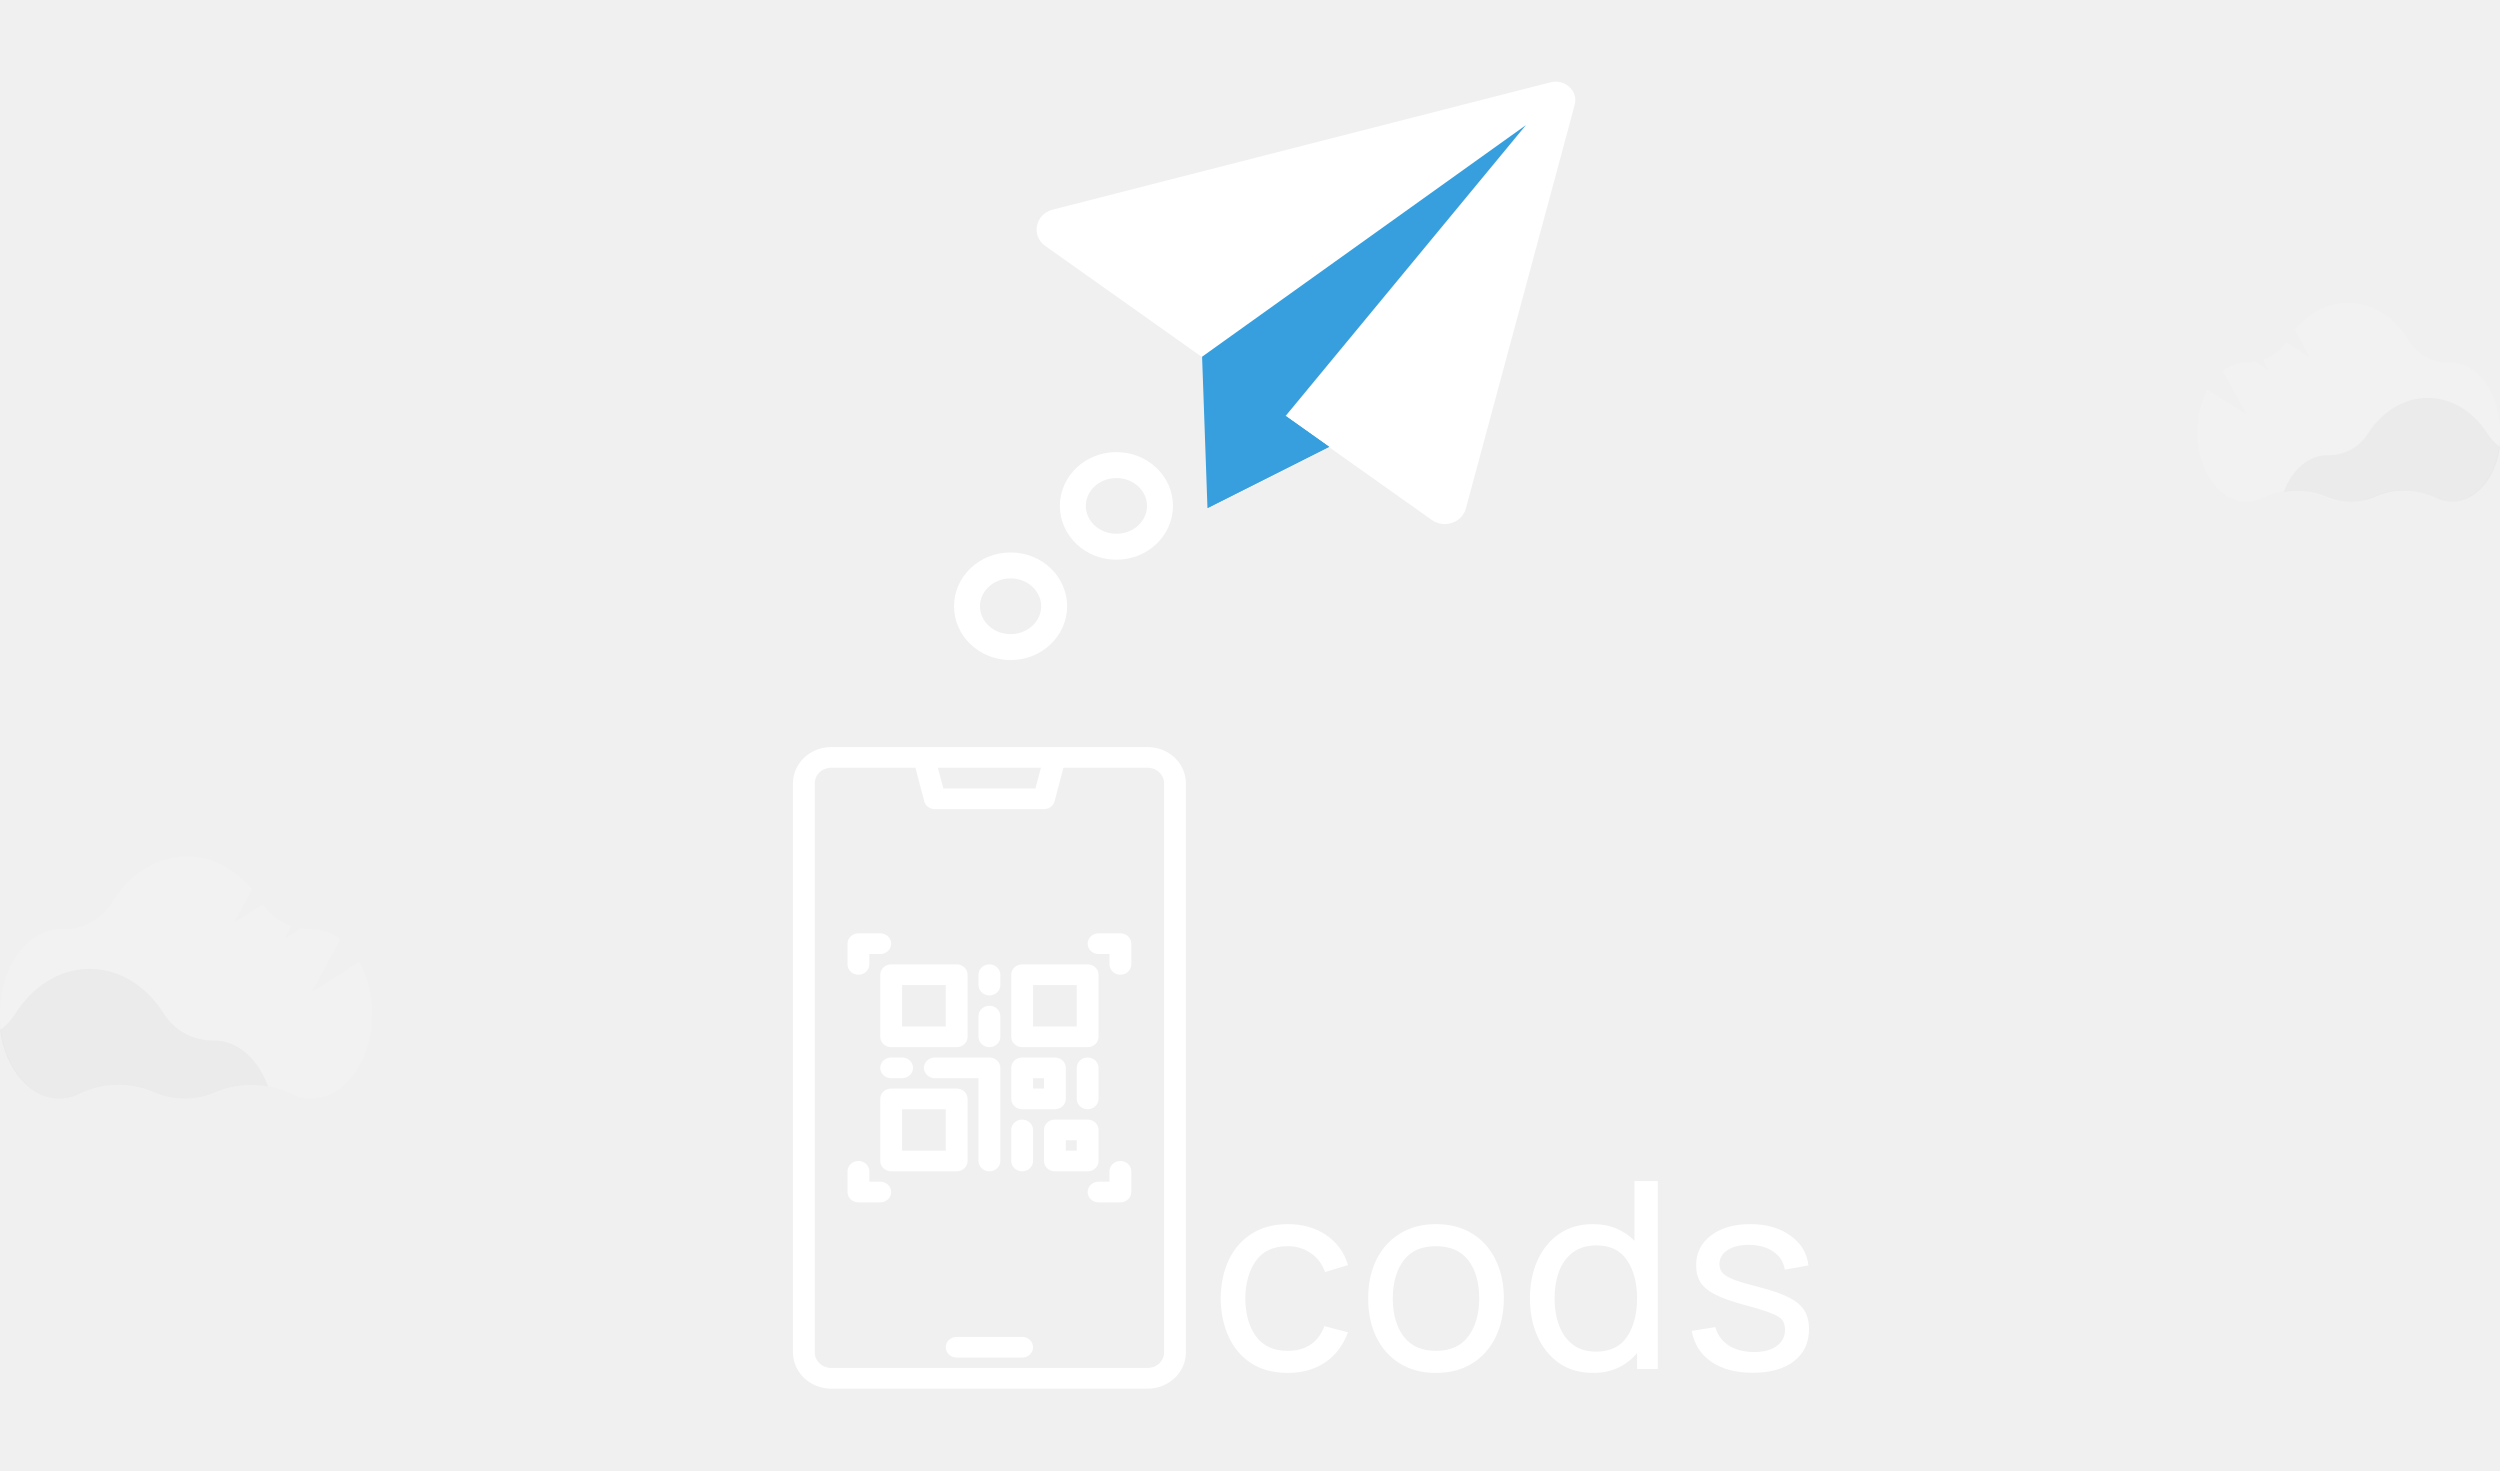
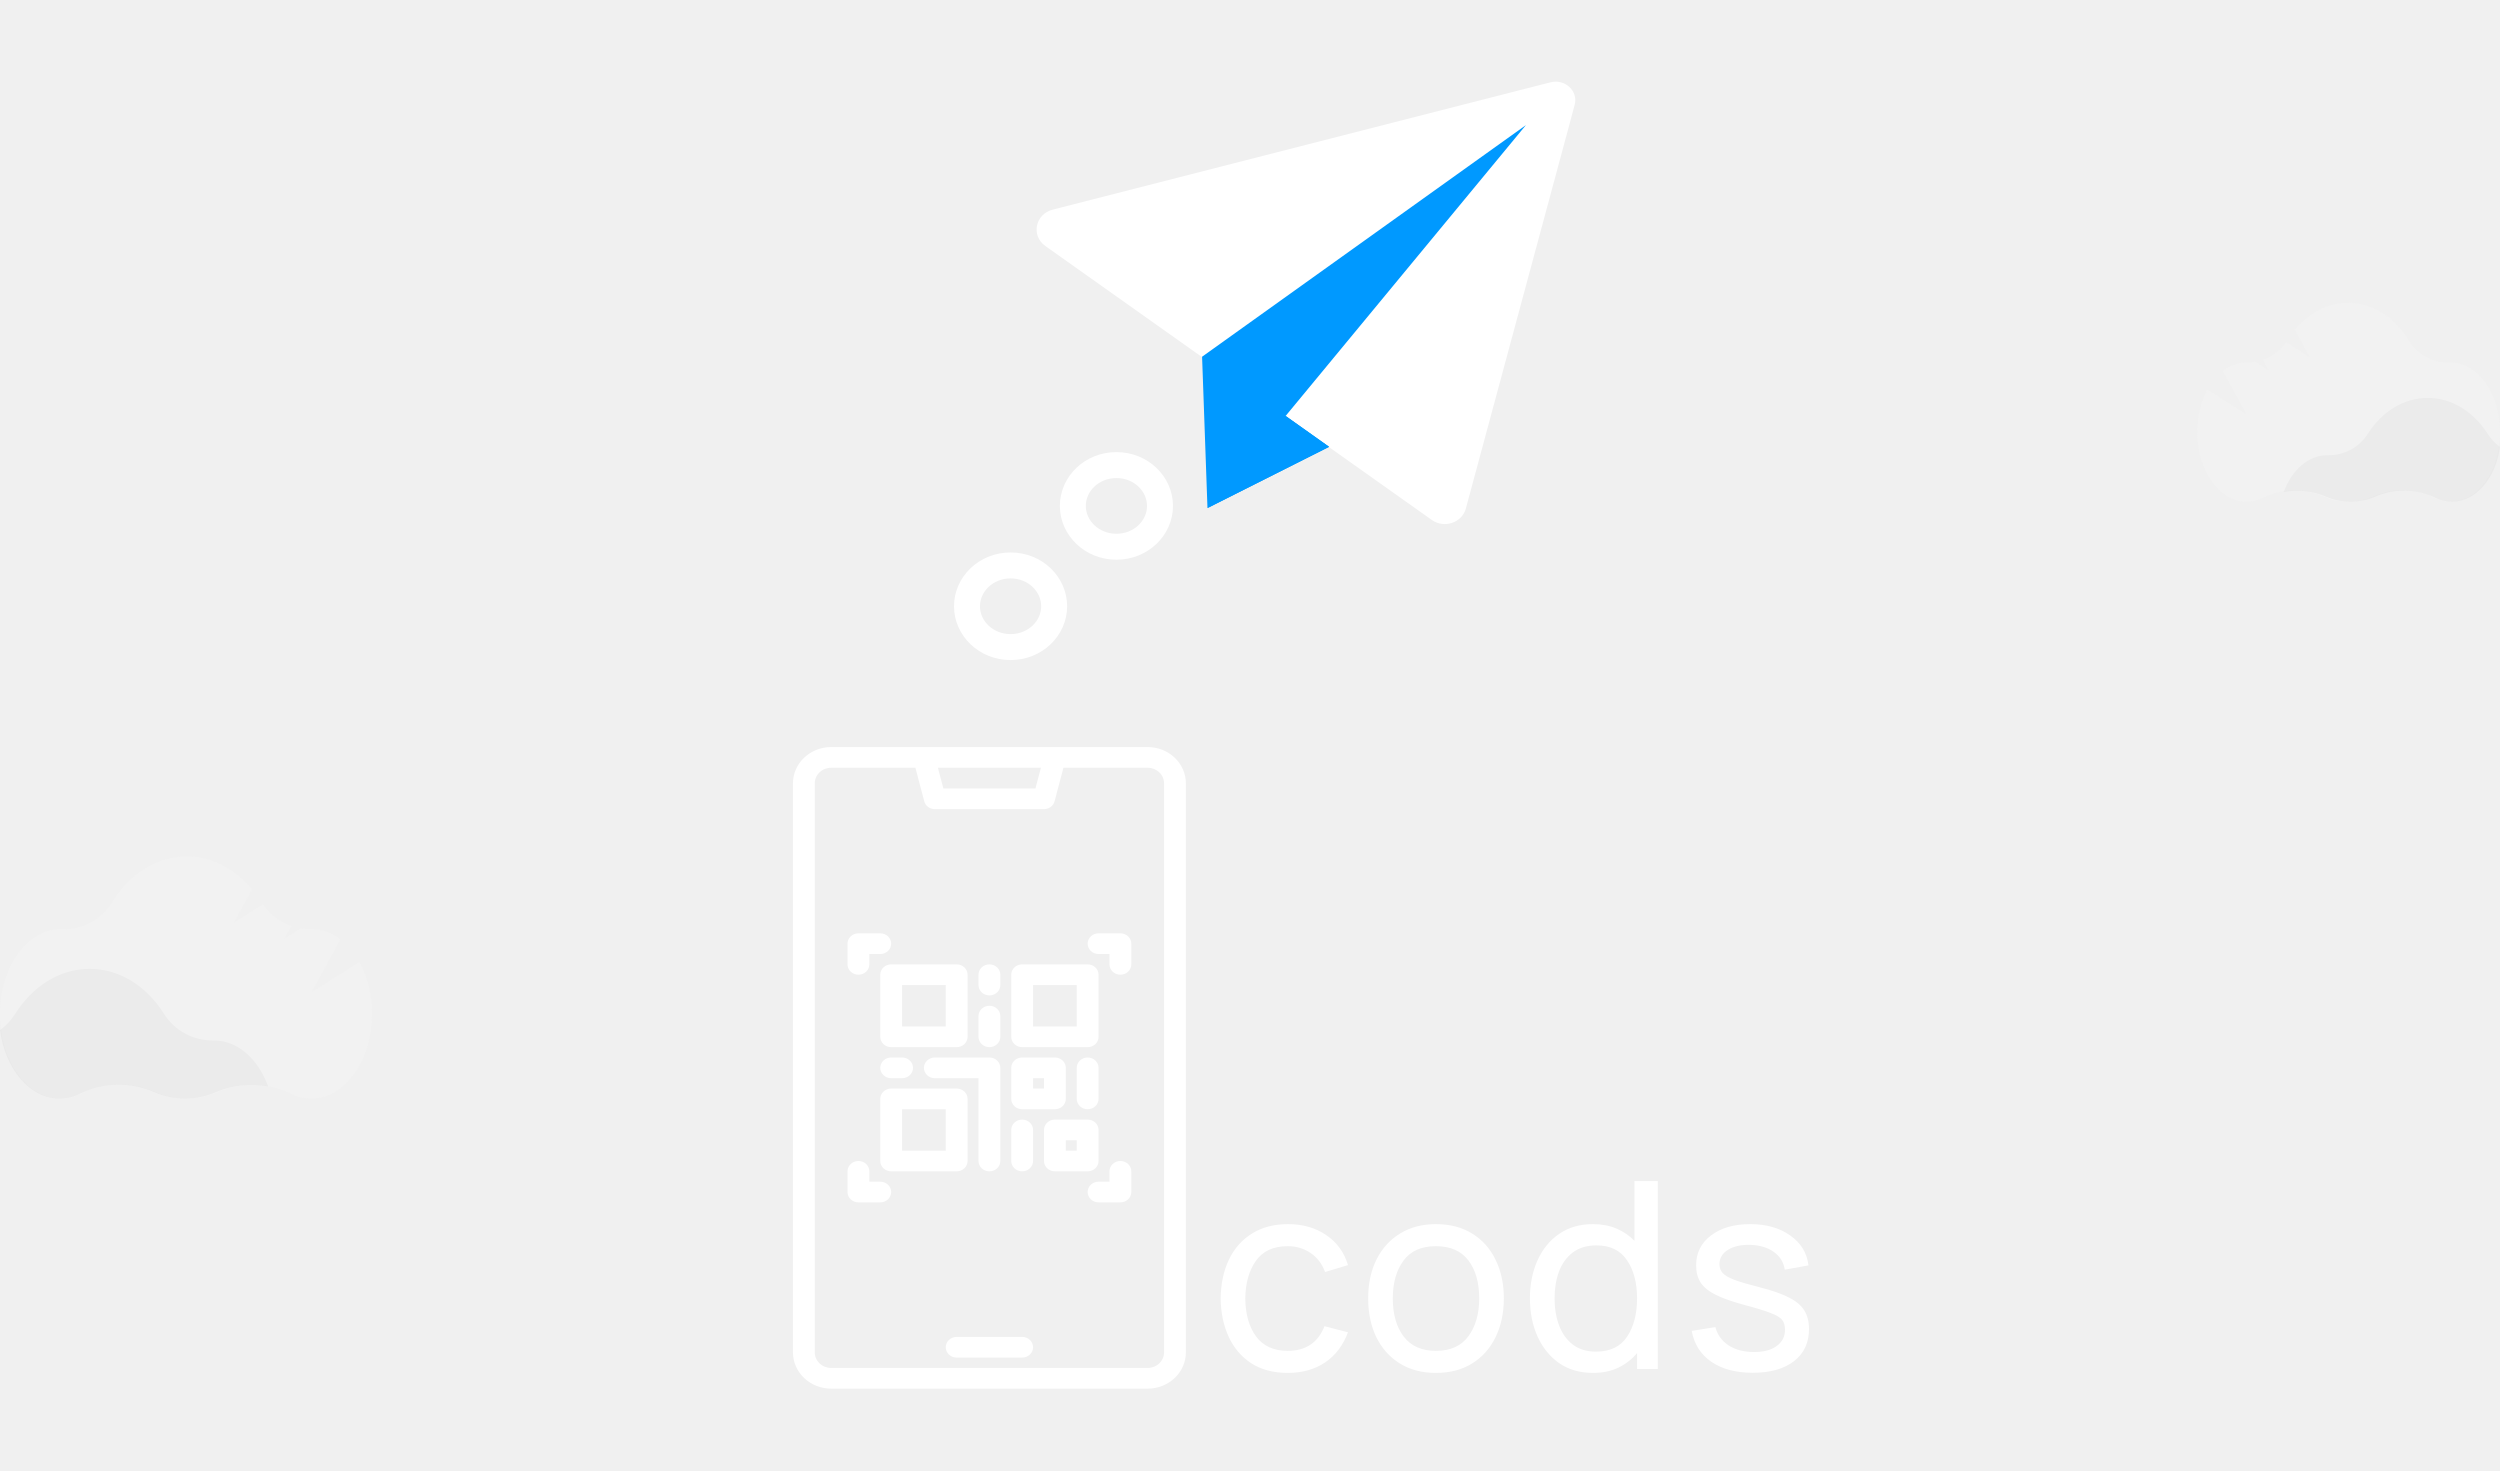
<svg xmlns="http://www.w3.org/2000/svg" width="289" height="170" viewBox="0 0 289 170" fill="none">
  <path d="M148.867 158.708C150.544 158.708 151.98 158.305 153.176 157.501C154.371 156.697 155.255 155.535 155.827 154.016L153.115 153.307C152.362 155.208 150.946 156.159 148.867 156.159C147.249 156.159 146.029 155.605 145.206 154.499C144.392 153.393 143.975 151.929 143.955 150.109C143.975 148.339 144.382 146.89 145.175 145.763C145.969 144.627 147.199 144.059 148.867 144.059C149.851 144.059 150.73 144.321 151.503 144.844C152.277 145.367 152.834 146.101 153.176 147.046L155.827 146.247C155.396 144.778 154.557 143.621 153.311 142.777C152.076 141.932 150.605 141.509 148.897 141.509C147.27 141.509 145.874 141.877 144.708 142.611C143.553 143.335 142.669 144.341 142.057 145.628C141.444 146.915 141.128 148.409 141.108 150.109C141.128 151.768 141.439 153.246 142.042 154.544C142.644 155.842 143.518 156.862 144.663 157.607C145.818 158.341 147.219 158.708 148.867 158.708ZM165.995 158.708C167.612 158.708 169.002 158.346 170.168 157.622C171.343 156.898 172.247 155.887 172.88 154.589C173.522 153.292 173.844 151.793 173.844 150.093C173.844 148.414 173.527 146.93 172.895 145.643C172.272 144.346 171.373 143.335 170.198 142.611C169.022 141.877 167.621 141.509 165.995 141.509C164.408 141.509 163.026 141.871 161.851 142.595C160.676 143.31 159.767 144.311 159.124 145.598C158.481 146.885 158.16 148.384 158.16 150.093C158.16 151.773 158.471 153.261 159.093 154.56C159.727 155.857 160.631 156.873 161.806 157.607C162.981 158.341 164.377 158.708 165.995 158.708ZM165.995 156.159C164.357 156.159 163.116 155.611 162.273 154.514C161.429 153.408 161.007 151.934 161.007 150.093C161.007 148.313 161.414 146.865 162.228 145.749C163.041 144.622 164.297 144.059 165.995 144.059C167.661 144.059 168.912 144.607 169.746 145.704C170.579 146.8 170.996 148.263 170.996 150.093C170.996 151.884 170.579 153.342 169.746 154.469C168.922 155.595 167.671 156.159 165.995 156.159ZM184.152 158.708C185.257 158.708 186.231 158.507 187.075 158.104C187.929 157.692 188.652 157.129 189.244 156.415V158.256H191.64V136.531H188.943V143.44C188.36 142.837 187.668 142.364 186.864 142.022C186.06 141.681 185.151 141.509 184.137 141.509C182.63 141.509 181.33 141.887 180.235 142.641C179.15 143.385 178.316 144.406 177.734 145.704C177.151 147.001 176.859 148.464 176.859 150.093C176.859 151.723 177.151 153.187 177.734 154.484C178.316 155.781 179.15 156.812 180.235 157.576C181.33 158.331 182.635 158.708 184.152 158.708ZM184.484 156.249C183.419 156.249 182.53 155.977 181.817 155.434C181.113 154.891 180.586 154.157 180.235 153.231C179.883 152.296 179.708 151.25 179.708 150.093C179.708 148.947 179.878 147.911 180.22 146.986C180.572 146.06 181.104 145.326 181.817 144.783C182.54 144.24 183.454 143.968 184.559 143.968C186.146 143.968 187.321 144.542 188.084 145.689C188.857 146.825 189.244 148.293 189.244 150.093C189.244 151.884 188.862 153.357 188.099 154.514C187.336 155.67 186.131 156.249 184.484 156.249ZM202.611 158.693C204.64 158.693 206.232 158.245 207.387 157.35C208.542 156.455 209.12 155.218 209.12 153.639C209.12 152.794 208.944 152.085 208.592 151.512C208.241 150.928 207.649 150.426 206.815 150.003C205.991 149.57 204.861 149.174 203.424 148.811C202.149 148.489 201.175 148.203 200.501 147.951C199.839 147.7 199.382 147.433 199.131 147.152C198.889 146.87 198.769 146.534 198.769 146.141C198.769 145.447 199.096 144.894 199.748 144.481C200.412 144.069 201.27 143.878 202.325 143.908C203.429 143.938 204.339 144.21 205.052 144.723C205.765 145.225 206.187 145.91 206.318 146.775L209.059 146.277C208.889 144.839 208.186 143.687 206.95 142.822C205.725 141.947 204.183 141.509 202.325 141.509C200.447 141.509 198.935 141.947 197.79 142.822C196.645 143.687 196.072 144.839 196.072 146.277C196.072 147.051 196.243 147.71 196.584 148.253C196.936 148.796 197.524 149.274 198.347 149.686C199.181 150.098 200.316 150.496 201.752 150.878C203.078 151.23 204.067 151.537 204.721 151.798C205.383 152.05 205.82 152.316 206.031 152.598C206.242 152.88 206.347 153.251 206.347 153.715C206.347 154.509 206.026 155.137 205.383 155.6C204.75 156.063 203.882 156.294 202.777 156.294C201.601 156.294 200.617 156.038 199.824 155.525C199.03 155.002 198.523 154.298 198.302 153.413L195.56 153.85C195.841 155.379 196.599 156.571 197.835 157.426C199.081 158.271 200.673 158.693 202.611 158.693Z" fill="white" />
  <path d="M182.033 12.114L181.499 14.111L169.451 58.791C169.008 60.433 166.948 61.122 165.516 60.107L120.841 28.438C119.164 27.25 119.669 24.752 121.69 24.235L177.248 10.023L179.254 9.514C180.924 9.091 182.457 10.526 182.033 12.114Z" fill="white" />
-   <path d="M148.617 48.084L153.645 51.653L139.584 58.731L138.961 41.237L176.396 14.462L148.617 48.084Z" fill="#379FDD" />
-   <path d="M148.617 48.084L139.584 58.731L153.645 51.653L148.617 48.084Z" fill="#379FDD" />
+   <path d="M148.617 48.084L153.645 51.653L139.584 58.731L138.961 41.237L176.396 14.462L148.617 48.084Z" fill="#0099FF" />
+   <path d="M148.617 48.084L139.584 58.731L153.645 51.653L148.617 48.084Z" fill="#0099FF" />
  <path d="M134.097 58.483C134.097 61.035 131.897 63.203 129.058 63.203C126.219 63.203 124.02 61.035 124.02 58.483C124.02 55.931 126.219 53.764 129.058 53.764C131.897 53.764 134.097 55.931 134.097 58.483Z" stroke="white" stroke-width="3" />
  <path d="M121.861 70.083C121.861 72.635 119.662 74.803 116.823 74.803C113.984 74.803 111.784 72.635 111.784 70.083C111.784 67.531 113.984 65.364 116.823 65.364C119.662 65.364 121.861 67.531 121.861 70.083Z" stroke="white" stroke-width="3" />
  <path d="M132.671 86.359H96.081C94.91 86.361 93.787 86.802 92.959 87.588C92.132 88.372 91.666 89.437 91.665 90.547V156.34C91.666 157.45 92.132 158.515 92.959 159.299C93.787 160.085 94.91 160.526 96.081 160.528H132.671C133.842 160.526 134.965 160.085 135.792 159.299C136.62 158.515 137.086 157.45 137.087 156.34V90.547C137.086 89.437 136.62 88.372 135.792 87.588C134.965 86.802 133.842 86.361 132.671 86.359ZM120.33 88.752L119.699 91.144H109.053L108.422 88.752H120.33ZM134.564 156.34C134.563 156.816 134.364 157.272 134.009 157.609C133.654 157.945 133.173 158.135 132.671 158.135H96.081C95.579 158.135 95.098 157.945 94.743 157.609C94.388 157.272 94.188 156.816 94.188 156.34V90.547C94.188 90.07 94.388 89.615 94.743 89.278C95.098 88.942 95.579 88.752 96.081 88.752H105.82L106.843 92.631C106.912 92.89 107.069 93.12 107.291 93.284C107.513 93.447 107.786 93.537 108.067 93.537H120.685C120.966 93.537 121.239 93.447 121.461 93.284C121.683 93.12 121.84 92.89 121.909 92.631L122.932 88.752H132.671C133.173 88.752 133.654 88.942 134.009 89.278C134.364 89.615 134.563 90.07 134.564 90.547V156.34Z" fill="white" />
  <path d="M118.161 154.546H110.591C110.256 154.546 109.935 154.672 109.699 154.897C109.462 155.121 109.329 155.425 109.329 155.742C109.329 156.059 109.462 156.364 109.699 156.588C109.935 156.813 110.256 156.938 110.591 156.938H118.161C118.496 156.938 118.817 156.813 119.053 156.588C119.29 156.364 119.423 156.059 119.423 155.742C119.423 155.425 119.29 155.121 119.053 154.897C118.817 154.672 118.496 154.546 118.161 154.546Z" fill="white" />
  <path d="M99.235 112.677C99.57 112.677 99.891 112.551 100.127 112.327C100.364 112.102 100.497 111.798 100.497 111.481V110.285H101.758C102.093 110.285 102.414 110.159 102.651 109.935C102.887 109.71 103.02 109.406 103.02 109.088C103.02 108.771 102.887 108.466 102.651 108.242C102.414 108.018 102.093 107.892 101.758 107.892H99.235C98.9 107.892 98.579 108.018 98.343 108.242C98.106 108.466 97.973 108.771 97.973 109.088V111.481C97.973 111.798 98.106 112.102 98.343 112.327C98.579 112.551 98.9 112.677 99.235 112.677Z" fill="white" />
  <path d="M101.758 136.602H100.497V135.406C100.497 135.089 100.364 134.784 100.127 134.56C99.891 134.336 99.57 134.21 99.235 134.21C98.9 134.21 98.579 134.336 98.343 134.56C98.106 134.784 97.973 135.089 97.973 135.406V137.799C97.973 138.116 98.106 138.42 98.343 138.644C98.579 138.868 98.9 138.994 99.235 138.994H101.758C102.093 138.994 102.414 138.868 102.651 138.644C102.887 138.42 103.02 138.116 103.02 137.799C103.02 137.481 102.887 137.177 102.651 136.952C102.414 136.728 102.093 136.602 101.758 136.602Z" fill="white" />
  <path d="M129.517 134.21C129.182 134.21 128.861 134.336 128.625 134.56C128.388 134.784 128.255 135.089 128.255 135.406V136.602H126.993C126.659 136.602 126.338 136.728 126.101 136.952C125.864 137.177 125.732 137.481 125.732 137.799C125.732 138.116 125.864 138.42 126.101 138.644C126.338 138.868 126.659 138.994 126.993 138.994H129.517C129.851 138.994 130.172 138.868 130.409 138.644C130.646 138.42 130.779 138.116 130.779 137.799V135.406C130.779 135.089 130.646 134.784 130.409 134.56C130.172 134.336 129.851 134.21 129.517 134.21Z" fill="white" />
  <path d="M129.517 107.892H126.993C126.659 107.892 126.338 108.018 126.101 108.242C125.864 108.466 125.732 108.771 125.732 109.088C125.732 109.406 125.864 109.71 126.101 109.935C126.338 110.159 126.659 110.285 126.993 110.285H128.255V111.481C128.255 111.798 128.388 112.102 128.625 112.327C128.861 112.551 129.182 112.677 129.517 112.677C129.851 112.677 130.172 112.551 130.409 112.327C130.646 112.102 130.779 111.798 130.779 111.481V109.088C130.779 108.771 130.646 108.466 130.409 108.242C130.172 108.018 129.851 107.892 129.517 107.892Z" fill="white" />
  <path d="M101.758 112.677V119.854C101.758 120.172 101.891 120.476 102.128 120.701C102.365 120.925 102.685 121.051 103.02 121.051H110.591C110.925 121.051 111.246 120.925 111.483 120.701C111.719 120.476 111.852 120.172 111.852 119.854V112.677C111.852 112.36 111.719 112.055 111.483 111.831C111.246 111.607 110.925 111.481 110.591 111.481H103.02C102.685 111.481 102.365 111.607 102.128 111.831C101.891 112.055 101.758 112.36 101.758 112.677ZM104.282 113.873H109.329V118.659H104.282V113.873Z" fill="white" />
  <path d="M111.852 134.21V127.033C111.852 126.715 111.719 126.411 111.483 126.186C111.246 125.962 110.925 125.836 110.591 125.836H103.02C102.685 125.836 102.365 125.962 102.128 126.186C101.891 126.411 101.758 126.715 101.758 127.033V134.21C101.758 134.527 101.891 134.831 102.128 135.056C102.365 135.28 102.685 135.406 103.02 135.406H110.591C110.925 135.406 111.246 135.28 111.483 135.056C111.719 134.831 111.852 134.527 111.852 134.21ZM109.329 133.014H104.282V128.228H109.329V133.014Z" fill="white" />
  <path d="M118.161 121.051H125.732C126.066 121.051 126.387 120.925 126.624 120.701C126.86 120.476 126.993 120.172 126.993 119.854V112.677C126.993 112.36 126.86 112.055 126.624 111.831C126.387 111.607 126.066 111.481 125.732 111.481H118.161C117.826 111.481 117.505 111.607 117.269 111.831C117.032 112.055 116.899 112.36 116.899 112.677V119.854C116.899 120.172 117.032 120.476 117.269 120.701C117.505 120.925 117.826 121.051 118.161 121.051ZM119.423 113.873H124.47V118.659H119.423V113.873Z" fill="white" />
  <path d="M126.993 134.21V130.621C126.993 130.304 126.86 130 126.624 129.775C126.387 129.551 126.066 129.425 125.732 129.425H121.946C121.612 129.425 121.291 129.551 121.054 129.775C120.818 130 120.685 130.304 120.685 130.621V134.21C120.685 134.527 120.818 134.831 121.054 135.056C121.291 135.28 121.612 135.406 121.946 135.406H125.732C126.066 135.406 126.387 135.28 126.624 135.056C126.86 134.831 126.993 134.527 126.993 134.21ZM124.47 133.014H123.208V131.817H124.47V133.014Z" fill="white" />
  <path d="M118.161 128.228H121.946C122.281 128.228 122.602 128.102 122.838 127.878C123.075 127.653 123.208 127.349 123.208 127.032V123.443C123.208 123.126 123.075 122.822 122.838 122.597C122.602 122.373 122.281 122.247 121.946 122.247H118.161C117.826 122.247 117.505 122.373 117.269 122.597C117.032 122.822 116.899 123.126 116.899 123.443V127.032C116.899 127.349 117.032 127.653 117.269 127.878C117.505 128.102 117.826 128.228 118.161 128.228ZM119.423 124.64H120.685V125.836H119.423V124.64Z" fill="white" />
-   <path d="M114.376 135.406C114.711 135.406 115.032 135.28 115.268 135.056C115.505 134.831 115.638 134.527 115.638 134.21V123.443C115.638 123.126 115.505 122.822 115.268 122.597C115.032 122.373 114.711 122.247 114.376 122.247H108.067C107.733 122.247 107.412 122.373 107.175 122.597C106.938 122.822 106.805 123.126 106.805 123.443C106.805 123.761 106.938 124.065 107.175 124.289C107.412 124.513 107.733 124.64 108.067 124.64H113.114V134.21C113.114 134.527 113.247 134.831 113.484 135.056C113.72 135.28 114.041 135.406 114.376 135.406Z" fill="white" />
+   <path d="M114.376 135.406C114.711 135.406 115.032 135.28 115.268 135.056C115.505 134.831 115.638 134.527 115.638 134.21V123.443C115.638 123.126 115.505 122.822 115.268 122.597C115.032 122.373 114.711 122.247 114.376 122.247H108.067C107.733 122.247 107.412 122.373 107.175 122.597C106.938 122.822 106.805 123.126 106.805 123.443C106.805 123.761 106.938 124.065 107.175 124.289C107.412 124.514 107.733 124.64 108.067 124.64H113.114V134.21C113.114 134.527 113.247 134.831 113.484 135.056C113.72 135.28 114.041 135.406 114.376 135.406Z" fill="white" />
  <path d="M114.376 115.07C114.71 115.07 115.031 114.944 115.268 114.719C115.505 114.495 115.638 114.19 115.638 113.873V112.677C115.638 112.36 115.505 112.055 115.268 111.831C115.031 111.607 114.71 111.481 114.376 111.481C114.041 111.481 113.72 111.607 113.484 111.831C113.247 112.055 113.114 112.36 113.114 112.677V113.873C113.114 114.19 113.247 114.495 113.484 114.719C113.72 114.944 114.041 115.07 114.376 115.07Z" fill="white" />
  <path d="M114.376 121.051C114.71 121.051 115.031 120.925 115.268 120.701C115.505 120.476 115.638 120.172 115.638 119.854V117.462C115.638 117.145 115.505 116.84 115.268 116.616C115.031 116.392 114.71 116.266 114.376 116.266C114.041 116.266 113.72 116.392 113.484 116.616C113.247 116.84 113.114 117.145 113.114 117.462V119.854C113.114 120.172 113.247 120.476 113.484 120.701C113.72 120.925 114.041 121.051 114.376 121.051Z" fill="white" />
  <path d="M118.161 129.425C117.826 129.425 117.505 129.551 117.269 129.775C117.032 130 116.899 130.304 116.899 130.621V134.21C116.899 134.527 117.032 134.831 117.269 135.056C117.505 135.28 117.826 135.406 118.161 135.406C118.496 135.406 118.817 135.28 119.053 135.056C119.29 134.831 119.423 134.527 119.423 134.21V130.621C119.423 130.304 119.29 130 119.053 129.775C118.817 129.551 118.496 129.425 118.161 129.425Z" fill="white" />
-   <path d="M103.02 122.247C102.685 122.247 102.365 122.373 102.128 122.597C101.891 122.822 101.758 123.126 101.758 123.443C101.758 123.761 101.891 124.065 102.128 124.289C102.365 124.513 102.685 124.64 103.02 124.64H104.282C104.616 124.64 104.937 124.513 105.174 124.289C105.411 124.065 105.544 123.761 105.544 123.443C105.544 123.126 105.411 122.822 105.174 122.597C104.937 122.373 104.616 122.247 104.282 122.247H103.02Z" fill="white" />
+   <path d="M103.02 122.247C102.685 122.247 102.365 122.373 102.128 122.597C101.891 122.822 101.758 123.126 101.758 123.443C101.758 123.761 101.891 124.065 102.128 124.289C102.365 124.514 102.685 124.64 103.02 124.64H104.282C104.617 124.64 104.937 124.514 105.174 124.289C105.411 124.065 105.544 123.761 105.544 123.443C105.544 123.126 105.411 122.822 105.174 122.597C104.937 122.373 104.617 122.247 104.282 122.247H103.02Z" fill="white" />
  <path d="M125.732 122.247C125.397 122.247 125.076 122.373 124.839 122.597C124.603 122.822 124.47 123.126 124.47 123.443V127.032C124.47 127.349 124.603 127.653 124.839 127.878C125.076 128.102 125.397 128.228 125.732 128.228C126.066 128.228 126.387 128.102 126.624 127.878C126.86 127.653 126.993 127.349 126.993 127.032V123.443C126.993 123.126 126.86 122.822 126.624 122.597C126.387 122.373 126.066 122.247 125.732 122.247Z" fill="white" />
  <path d="M41.558 111.211L35.986 114.732L39.362 108.602C38.406 107.84 37.223 107.418 36.001 107.403H35.911C35.525 107.41 35.138 107.382 34.757 107.317L32.873 108.512L33.679 107.045C32.343 106.577 31.19 105.7 30.382 104.54L27.01 106.687L29.139 102.815C27.168 100.449 24.509 99 21.582 99C18.074 99 14.949 101.083 12.932 104.332C12.334 105.305 11.488 106.103 10.481 106.643C9.474 107.184 8.341 107.449 7.199 107.41H7.012C3.139 107.41 0 111.794 0 117.205C0 122.616 3.139 127 7.012 127C7.863 126.997 8.701 126.787 9.453 126.388C10.771 125.749 12.213 125.403 13.679 125.375C15.144 125.347 16.599 125.636 17.941 126.223C19.075 126.732 20.304 126.997 21.548 127C22.791 127.003 24.021 126.745 25.158 126.241C26.489 125.665 27.929 125.381 29.38 125.409C30.831 125.437 32.259 125.775 33.568 126.402C34.315 126.792 35.144 126.997 35.986 127C39.86 127 42.999 122.616 42.999 117.205C43.029 115.118 42.534 113.056 41.558 111.211Z" fill="#F2F2F2" />
  <path opacity="0.03" d="M31 125.592C28.98 125.215 26.892 125.438 25.001 126.234C23.869 126.734 22.642 126.993 21.401 126.993C20.16 126.993 18.933 126.734 17.8 126.234C16.46 125.653 15.008 125.367 13.545 125.395C12.082 125.423 10.642 125.765 9.326 126.396C8.574 126.789 7.737 126.996 6.886 127C3.452 127 0.594 123.584 0 119.08C0.687 118.588 1.27 117.968 1.717 117.255C3.731 114.054 6.85 112 10.352 112C13.854 112 16.942 114.012 18.952 117.188C19.553 118.148 20.397 118.938 21.4 119.48C22.403 120.023 23.532 120.3 24.675 120.284H24.765C27.48 120.276 29.848 122.436 31 125.592Z" fill="black" />
  <path d="M255.174 45.03L259.709 47.923L256.961 42.887C257.739 42.261 258.702 41.915 259.697 41.902H259.77C260.085 41.908 260.399 41.885 260.709 41.832L262.243 42.814L261.587 41.608C262.674 41.224 263.613 40.504 264.27 39.551L267.015 41.314L265.282 38.134C266.887 36.191 269.051 35 271.433 35C274.289 35 276.832 36.711 278.474 39.38C278.961 40.179 279.649 40.834 280.469 41.279C281.289 41.723 282.211 41.94 283.141 41.908H283.292C286.445 41.908 289 45.509 289 49.954C289 54.399 286.445 58 283.292 58C282.599 57.998 281.918 57.825 281.306 57.497C280.233 56.972 279.059 56.688 277.866 56.665C276.673 56.642 275.49 56.88 274.397 57.362C273.474 57.78 272.473 57.997 271.461 58C270.449 58.002 269.448 57.79 268.523 57.377C267.439 56.903 266.267 56.67 265.086 56.693C263.905 56.716 262.743 56.994 261.678 57.509C261.07 57.829 260.395 57.997 259.709 58C256.556 58 254.001 54.399 254.001 49.954C253.976 48.24 254.379 46.546 255.174 45.03Z" fill="#F2F2F2" />
  <path opacity="0.03" d="M264 56.873C265.629 56.572 267.313 56.751 268.838 57.387C269.751 57.788 270.741 57.995 271.741 57.995C272.742 57.995 273.732 57.788 274.645 57.387C275.726 56.923 276.897 56.694 278.077 56.716C279.257 56.738 280.418 57.012 281.479 57.517C282.086 57.831 282.761 57.997 283.447 58C286.216 58 288.521 55.267 289 51.664C288.446 51.27 287.976 50.774 287.615 50.204C285.991 47.643 283.476 46 280.651 46C277.827 46 275.337 47.609 273.716 50.151C273.231 50.919 272.551 51.55 271.742 51.984C270.933 52.418 270.023 52.64 269.1 52.627H269.028C266.839 52.621 264.929 54.349 264 56.873Z" fill="black" />
</svg>
